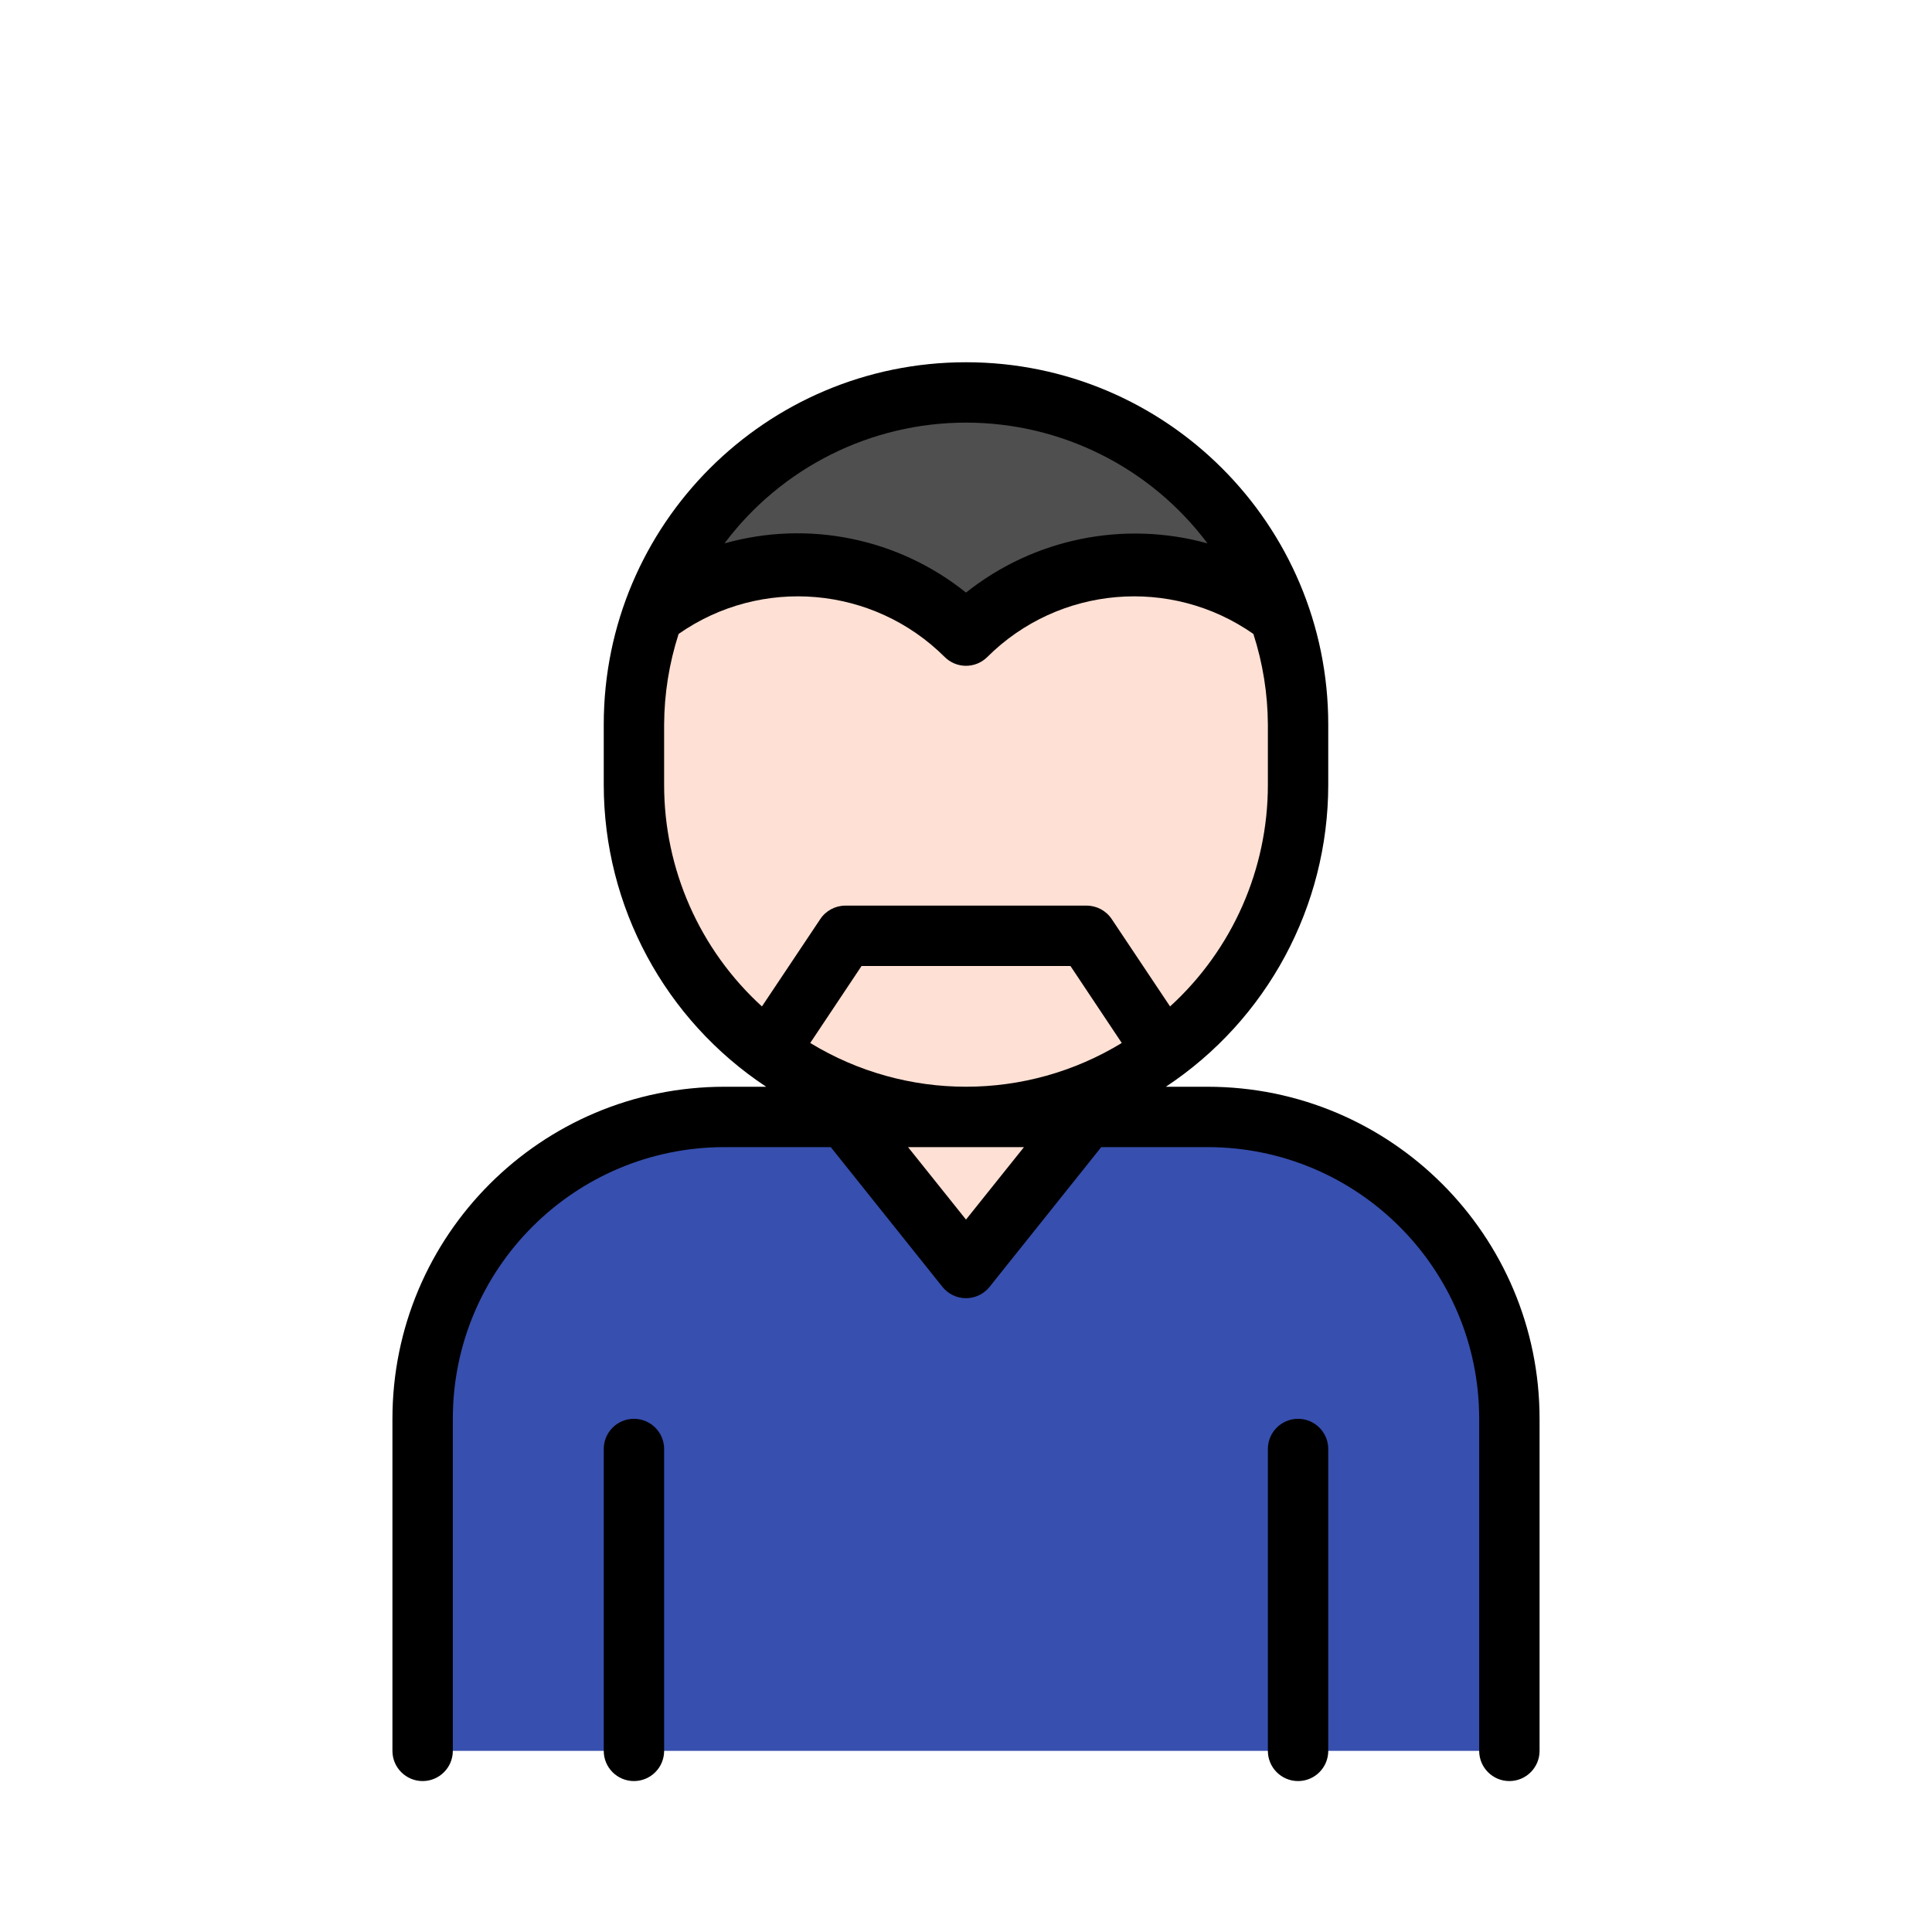
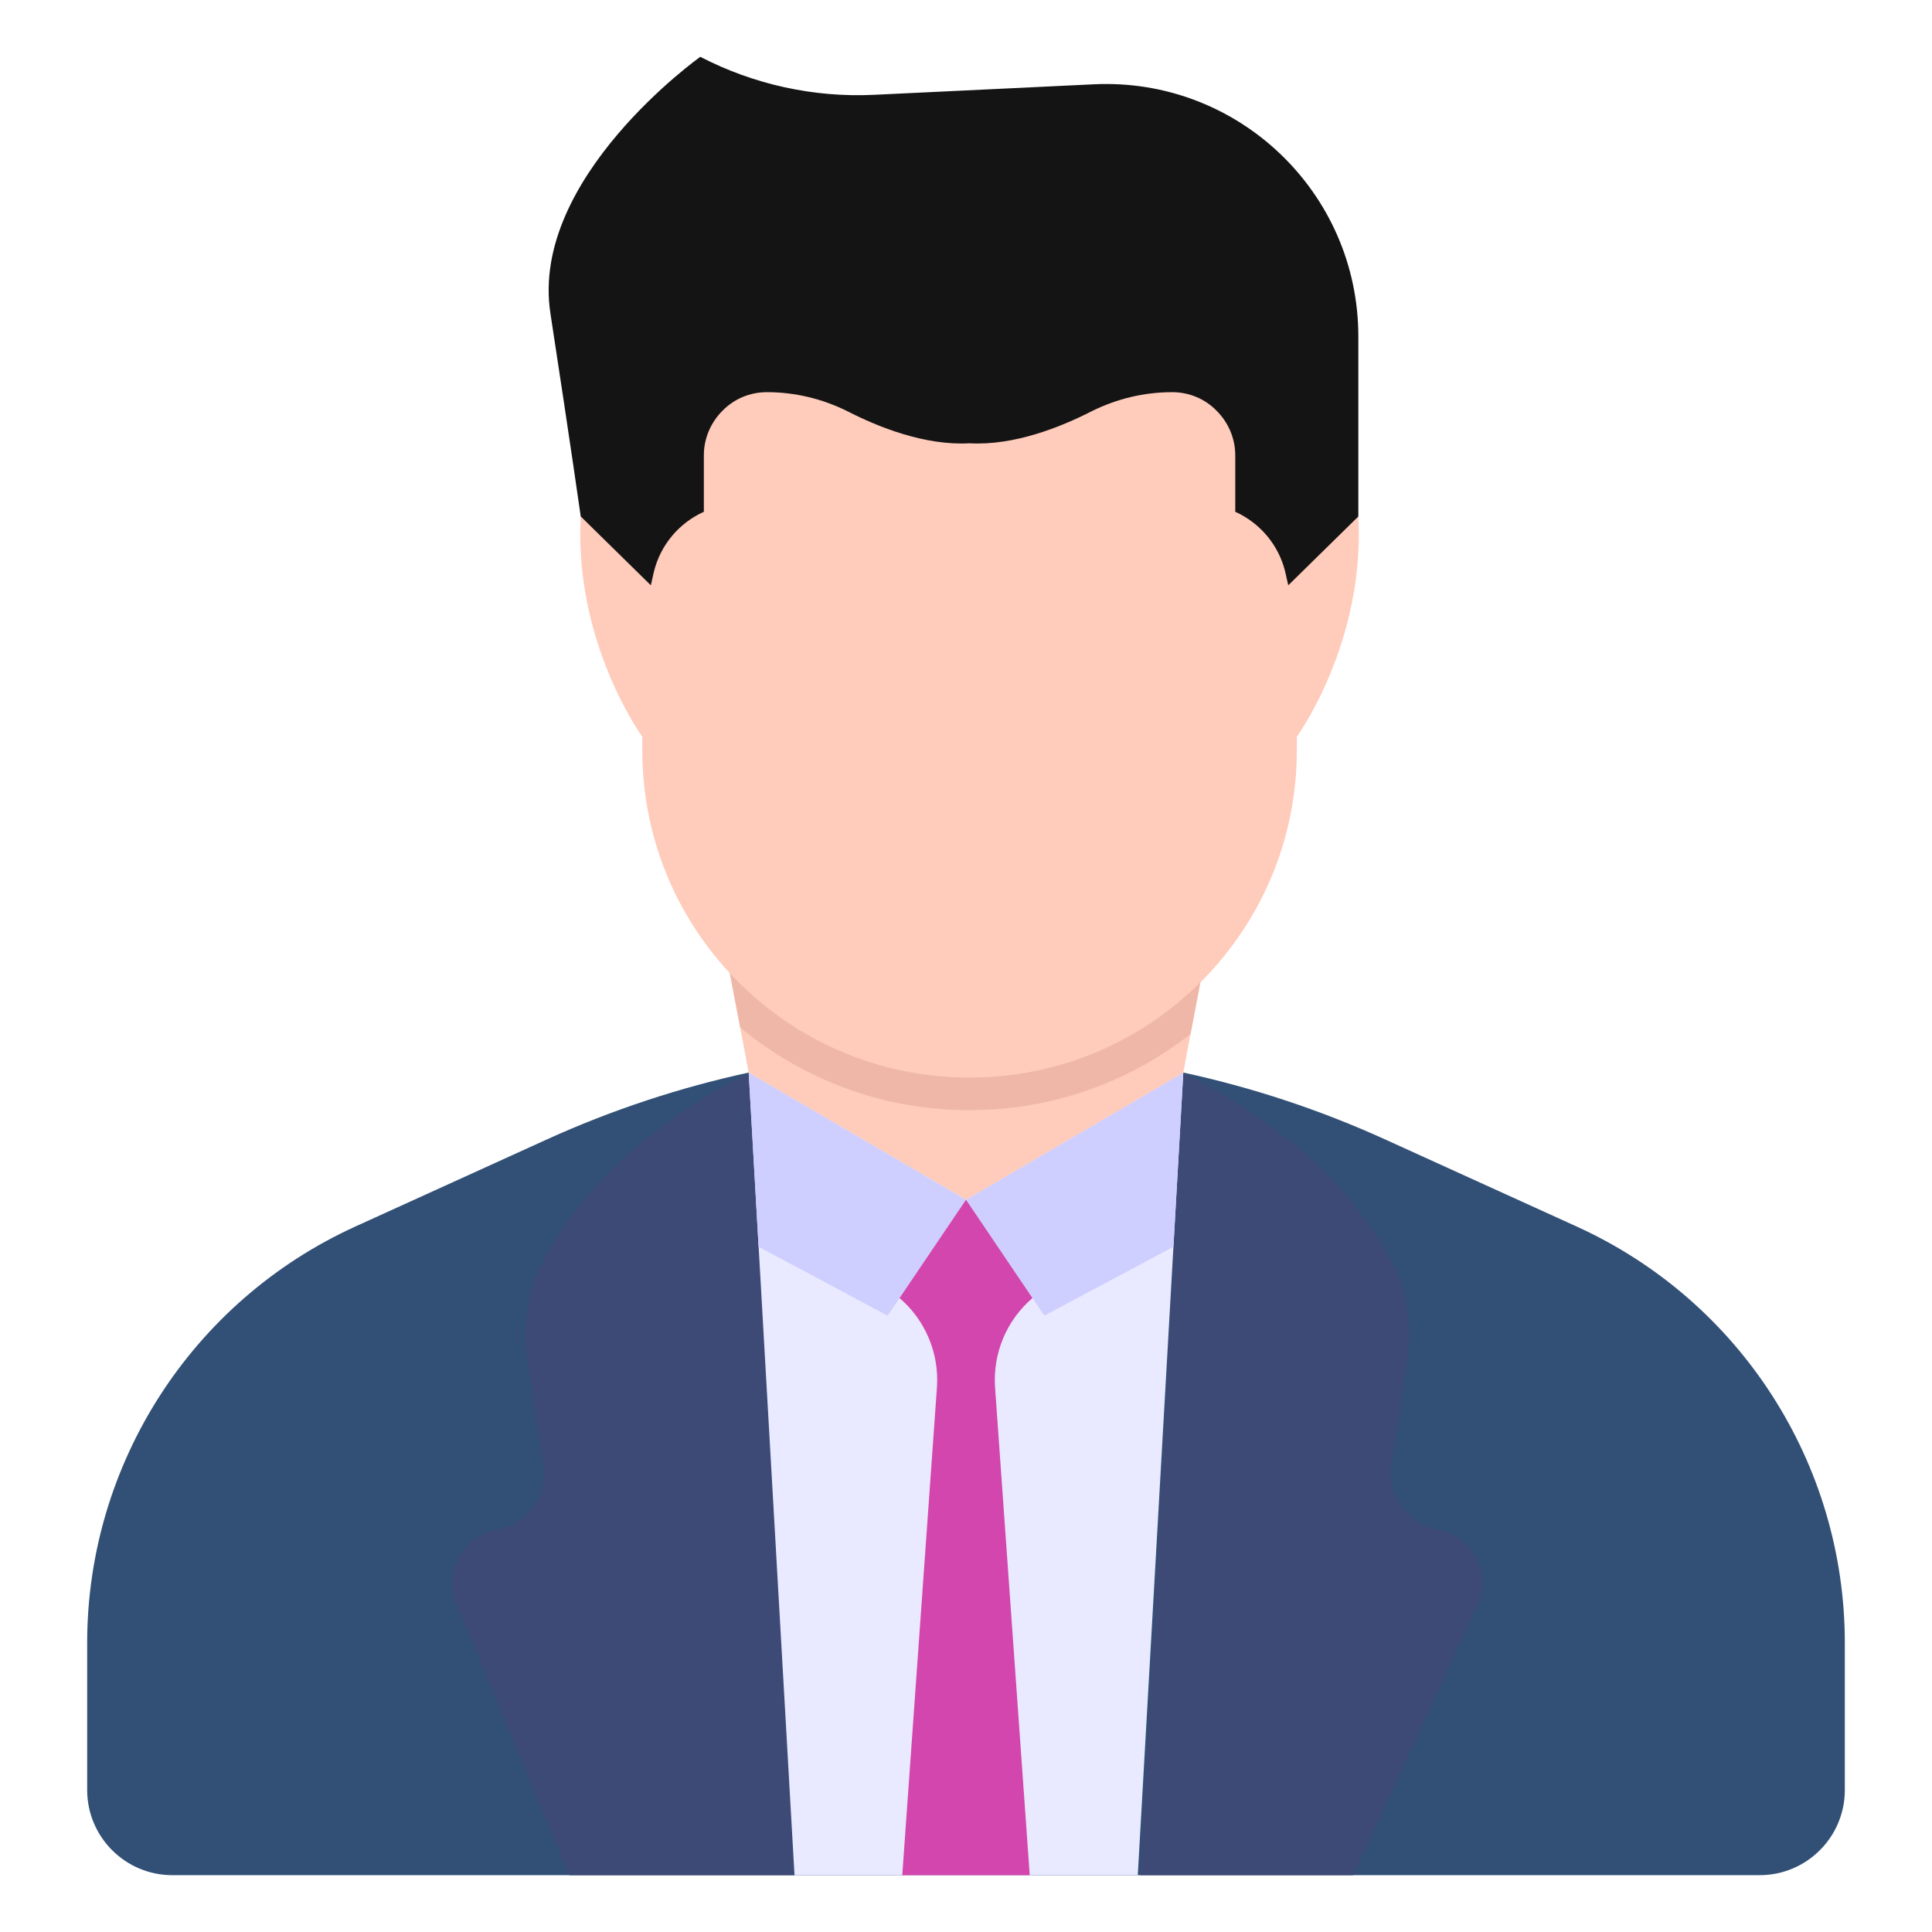
- <svg xmlns="http://www.w3.org/2000/svg" viewBox="0 0 64 64">
-   <g id="_16" data-name="16">
-     <path d="m24 37h16a10 10 0 0 1 10 10v11a0 0 0 0 1 0 0h-36a0 0 0 0 1 0 0v-11a10 10 0 0 1 10-10z" fill="#af3737" style="fill: rgb(55, 79, 174);" />
-     <path d="m40 36h-1.38a12 12 0 0 0 5.38-10v-2a12 12 0 0 0 -24 0v2a12 12 0 0 0 5.38 10h-1.38a11 11 0 0 0 -11 11v11a1 1 0 0 0 2 0v-11a9 9 0 0 1 9-9h3.52l3.7 4.63a1 1 0 0 0 1.56 0l3.7-4.63h3.52a9 9 0 0 1 9 9v11a1 1 0 0 0 2 0v-11a11 11 0 0 0 -11-11z" fill="#000000" />
-     <path d="m32 14a10 10 0 0 1 8 4 9 9 0 0 0 -8 1.63 8.92 8.92 0 0 0 -8-1.63 10 10 0 0 1 8-4z" fill="#4f4f4f" />
-     <g fill="#ffe0d4">
-       <path d="m22 26v-2a9.93 9.93 0 0 1 .48-3 6.89 6.89 0 0 1 8.81.76 1 1 0 0 0 1.42 0 6.89 6.89 0 0 1 8.81-.76 9.93 9.93 0 0 1 .48 3v2a9.93 9.93 0 0 1 -3.24 7.34l-1.93-2.89a1 1 0 0 0 -.83-.45h-8a1 1 0 0 0 -.83.45l-1.93 2.89a9.93 9.93 0 0 1 -3.24-7.34z" fill="#ffe0d4" />
-       <path d="m26.84 34.55 1.7-2.55h6.92l1.7 2.55a9.91 9.91 0 0 1 -10.32 0z" fill="#ffe0d4" />
-       <path d="m32 40.4-1.92-2.4h3.84z" fill="#ffe0d4" />
+ <svg xmlns="http://www.w3.org/2000/svg" id="Layer_1" enable-background="new 0 0 68 68" viewBox="0 0 68 68">
+   <g>
+     <g>
+       <g>
+         <path d="m61.932 66c1.657 0 3-1.343 3-3v-5.171c0-6.31-3.678-12.033-9.424-14.653l-6.723-3.057c-2.321-1.057-4.723-1.85-7.183-2.379-5.011-1.103-10.193-1.103-15.204 0-2.448.529-4.861 1.321-7.183 2.379l-6.723 3.057c-5.735 2.62-9.424 8.343-9.424 14.653v5.171c0 1.657 1.343 3 3 3z" fill="#4f5d99" style="fill: rgb(50, 80, 118);" />
+       </g>
    </g>
-     <path d="m21 47a1 1 0 0 0 -1 1v10a1 1 0 0 0 2 0v-10a1 1 0 0 0 -1-1z" fill="#000000" />
-     <path d="m43 47a1 1 0 0 0 -1 1v10a1 1 0 0 0 2 0v-10a1 1 0 0 0 -1-1z" fill="#000000" />
+     <g>
+       <g>
+         <g>
+           <path d="m20.041 66h7.919l-1.605-28.233c-3.218 1.648-5.71 3.787-7.182 6.534-.628 1.118-.804 2.452-.589 3.707l.544 3.52c.167 1.081-.55 2.1-1.623 2.308h-.001c-1.098.215-1.805 1.295-1.53 2.374z" fill="#3d4a75" />
+         </g>
+       </g>
+       <g>
+         <g>
+           <path d="m47.624 66 4.493-9.79c.275-1.079-.432-2.159-1.53-2.374h-.001c-1.073-.208-1.79-1.227-1.623-2.308l.544-3.52c.216-1.255.039-2.59-.589-3.707-1.472-2.747-4.052-4.889-7.27-6.537l-1.526 28.236z" fill="#3d4a75" />
+         </g>
+       </g>
+     </g>
+     <g>
+       <g>
+         <path d="m40.046 66 1.602-28.236-.046-.023c-5.011-1.103-10.193-1.103-15.204 0l-.046.023 1.612 28.236z" fill="#e9e9ff" />
+       </g>
+     </g>
+     <g>
+       <g>
+         <path d="m41.648 37.751-7.648 4.475 2.758 4.081 4.543-2.424z" fill="#cfcfff" />
+       </g>
+     </g>
+     <g>
+       <g>
+         <path d="m26.352 37.751 7.648 4.475-2.758 4.081-4.543-2.424z" fill="#cfcfff" />
+       </g>
+     </g>
+     <g>
+       <g>
+         <path d="m31.757 66h4.486l-1.22-17.164c-.085-1.199.403-2.367 1.316-3.149l-2.339-3.462-2.339 3.462c.913.782 1.401 1.95 1.316 3.149z" fill="#ed524e" style="fill: rgb(210, 70, 173);" />
+       </g>
+     </g>
+     <g>
+       <g>
+         <path d="m42.797 31.718-.896 4.678-.253 1.356-7.643 4.471-7.654-4.471-.299-1.586-.85-4.448z" fill="#ffcbba" />
+       </g>
+     </g>
+     <g>
+       <g>
+         <path d="m42.797 31.718-.896 4.678c-2.149 1.678-4.838 2.677-7.769 2.677h-.023c-3.057 0-5.861-1.091-8.056-2.907l-.85-4.448z" fill="#efb7a8" />
+       </g>
+     </g>
+     <g>
+       <g>
+         <g>
+           <path d="m47.809 18.178v-6.335c0-5.075-4.242-9.119-9.311-8.876l-7.728.37c-2.122.102-4.234-.36-6.121-1.337l-.001-0s-6.005 4.269-5.276 9.025 1.068 7.153 1.068 7.153l1.223 3.364 5.276.868 6.144-.625 6.283 1.701 4.2-.382 2.499-1.388z" fill="#7f6218" style="fill: rgb(20, 20, 20);" />
+         </g>
+       </g>
+       <g>
+         <g>
+           <path d="m45.643 25.931v.478c0 6.364-5.154 11.518-11.507 11.518h-.022c-6.353 0-11.507-5.153-11.507-11.518v-.478s-2.41-3.31-2.166-7.753l2.466 2.422.111-.489c.233-.933.878-1.7 1.755-2.099v-1.988c0-.611.255-1.166.655-1.566.4-.411.955-.655 1.566-.655.988 0 1.955.233 2.844.677 1.066.545 2.71 1.211 4.287 1.122 1.577.089 3.221-.578 4.287-1.122.889-.444 1.855-.677 2.844-.677.611 0 1.166.244 1.566.655.4.4.655.956.655 1.566v1.988c.878.4 1.522 1.166 1.755 2.099l.111.489 2.466-2.422c.244 4.443-2.166 7.753-2.166 7.753z" fill="#ffcbba" />
+         </g>
+       </g>
+     </g>
  </g>
</svg>
